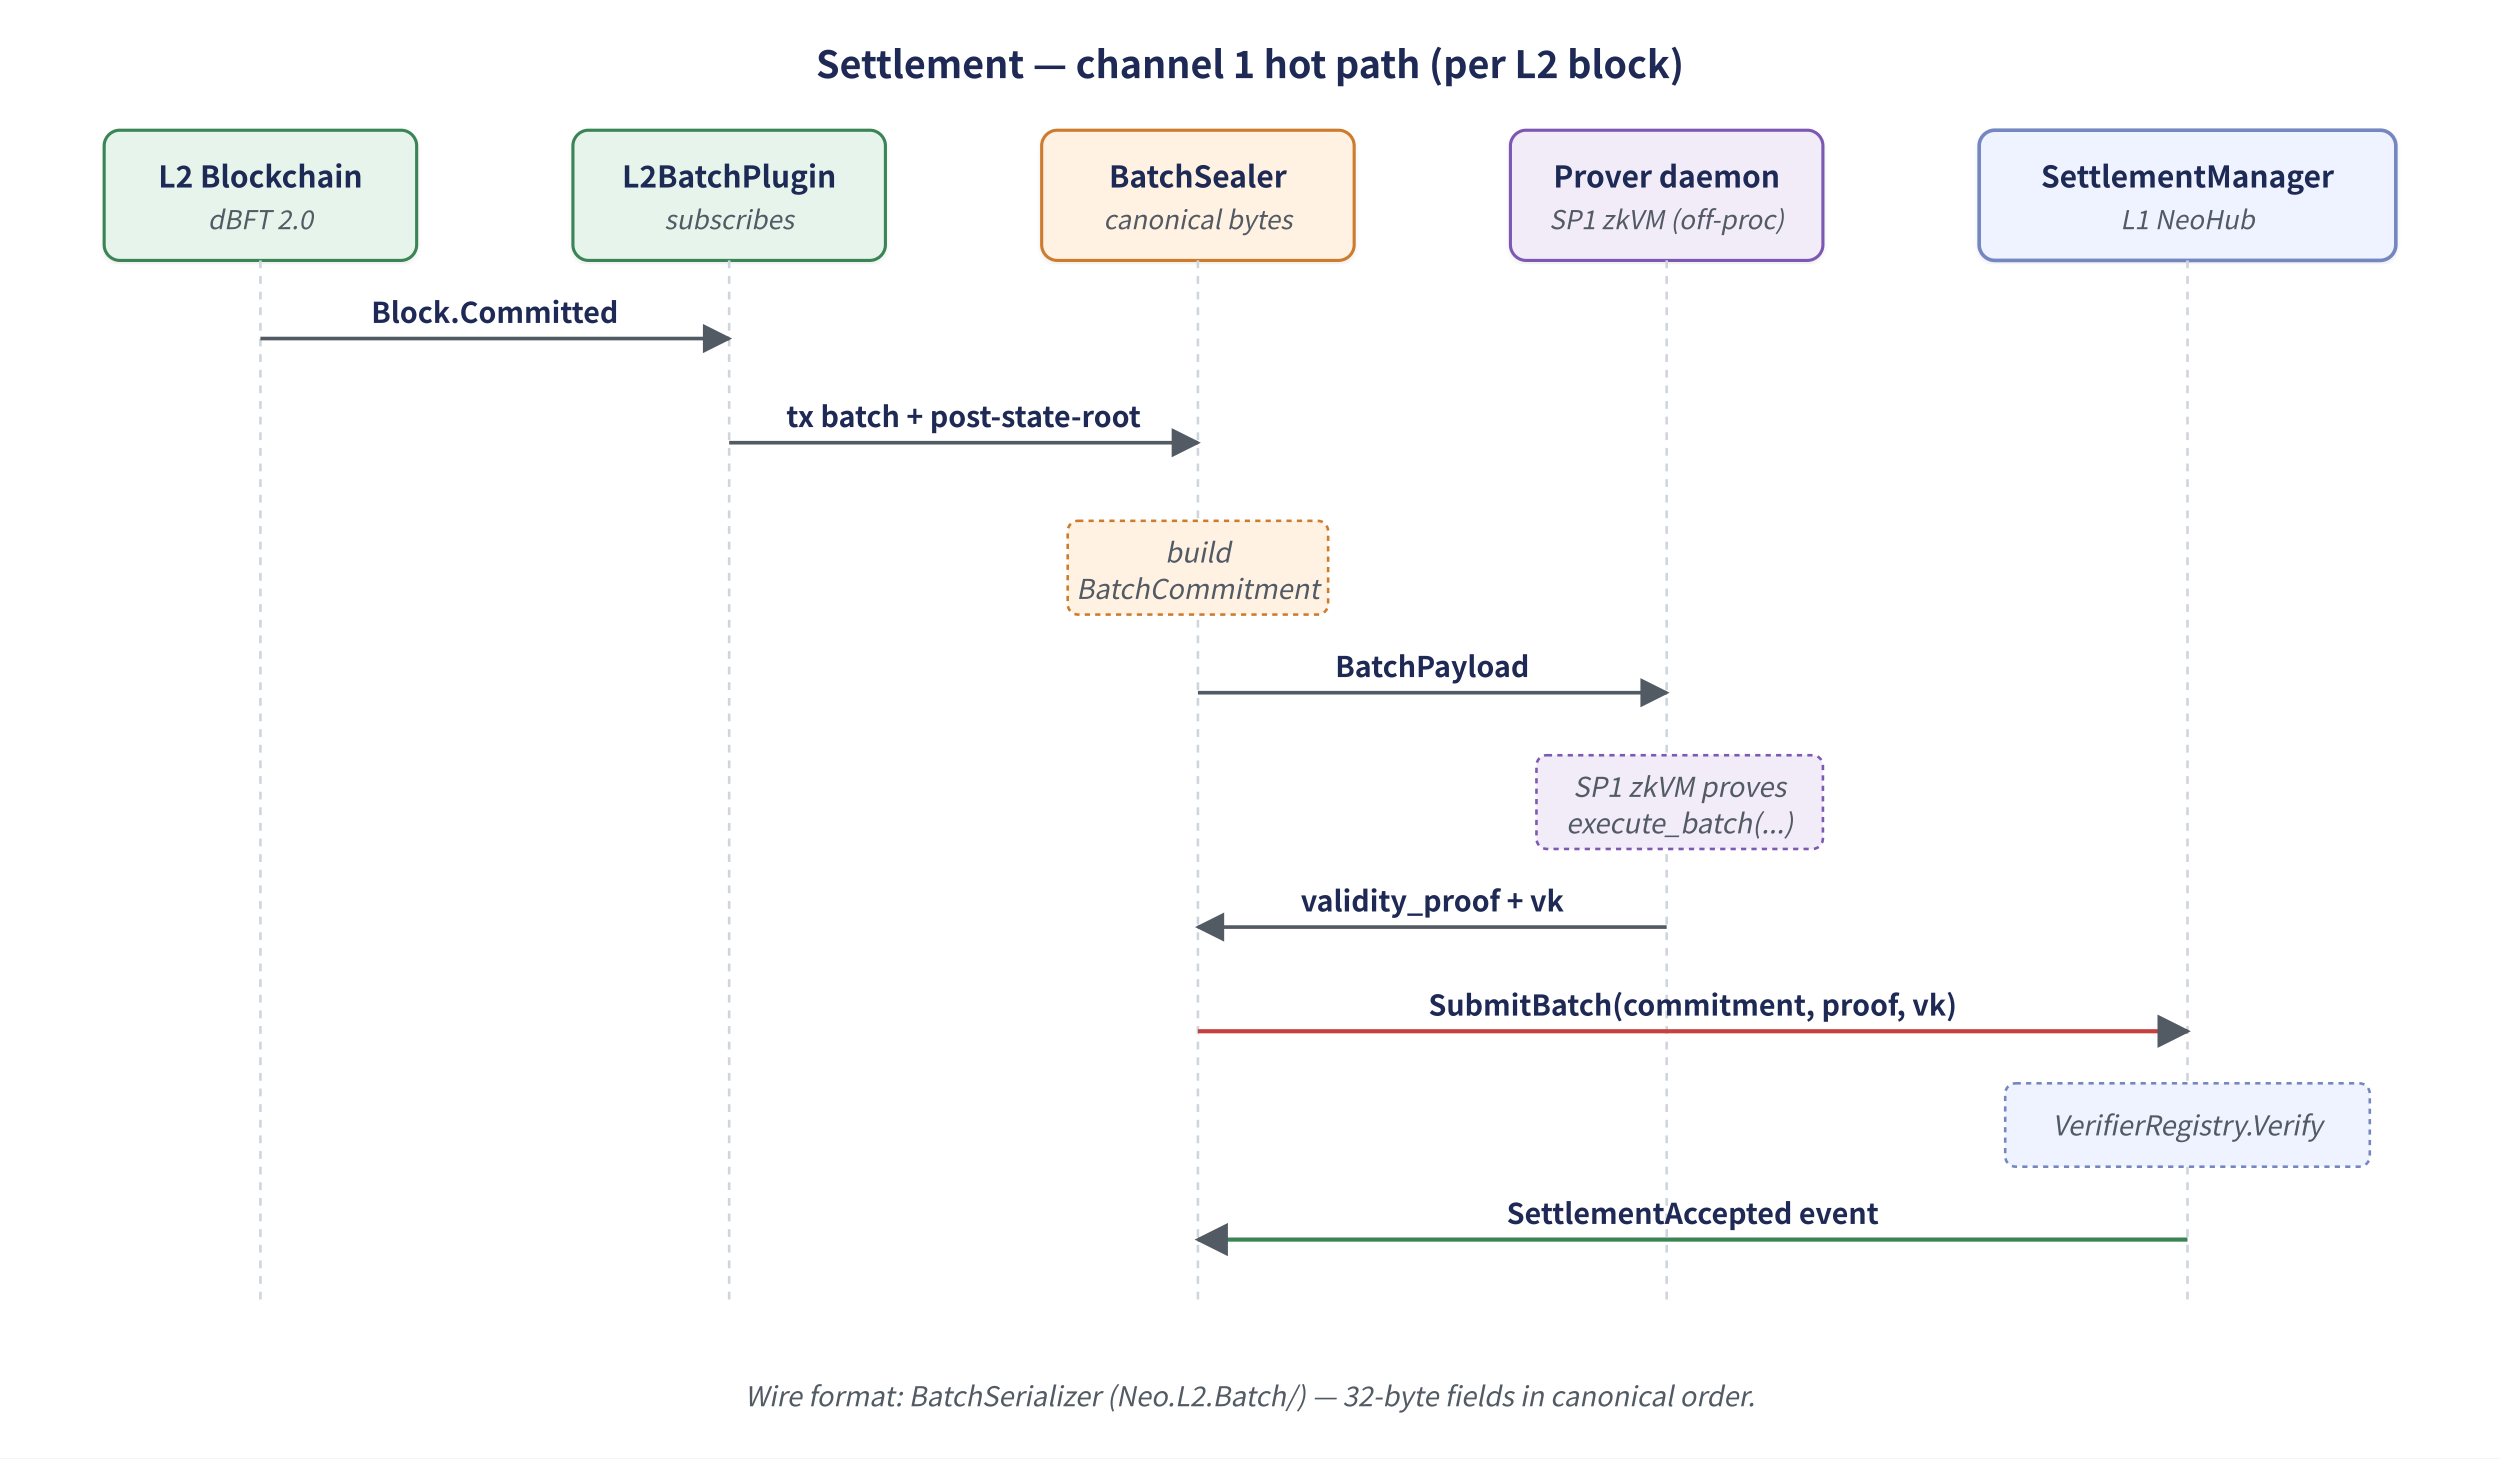
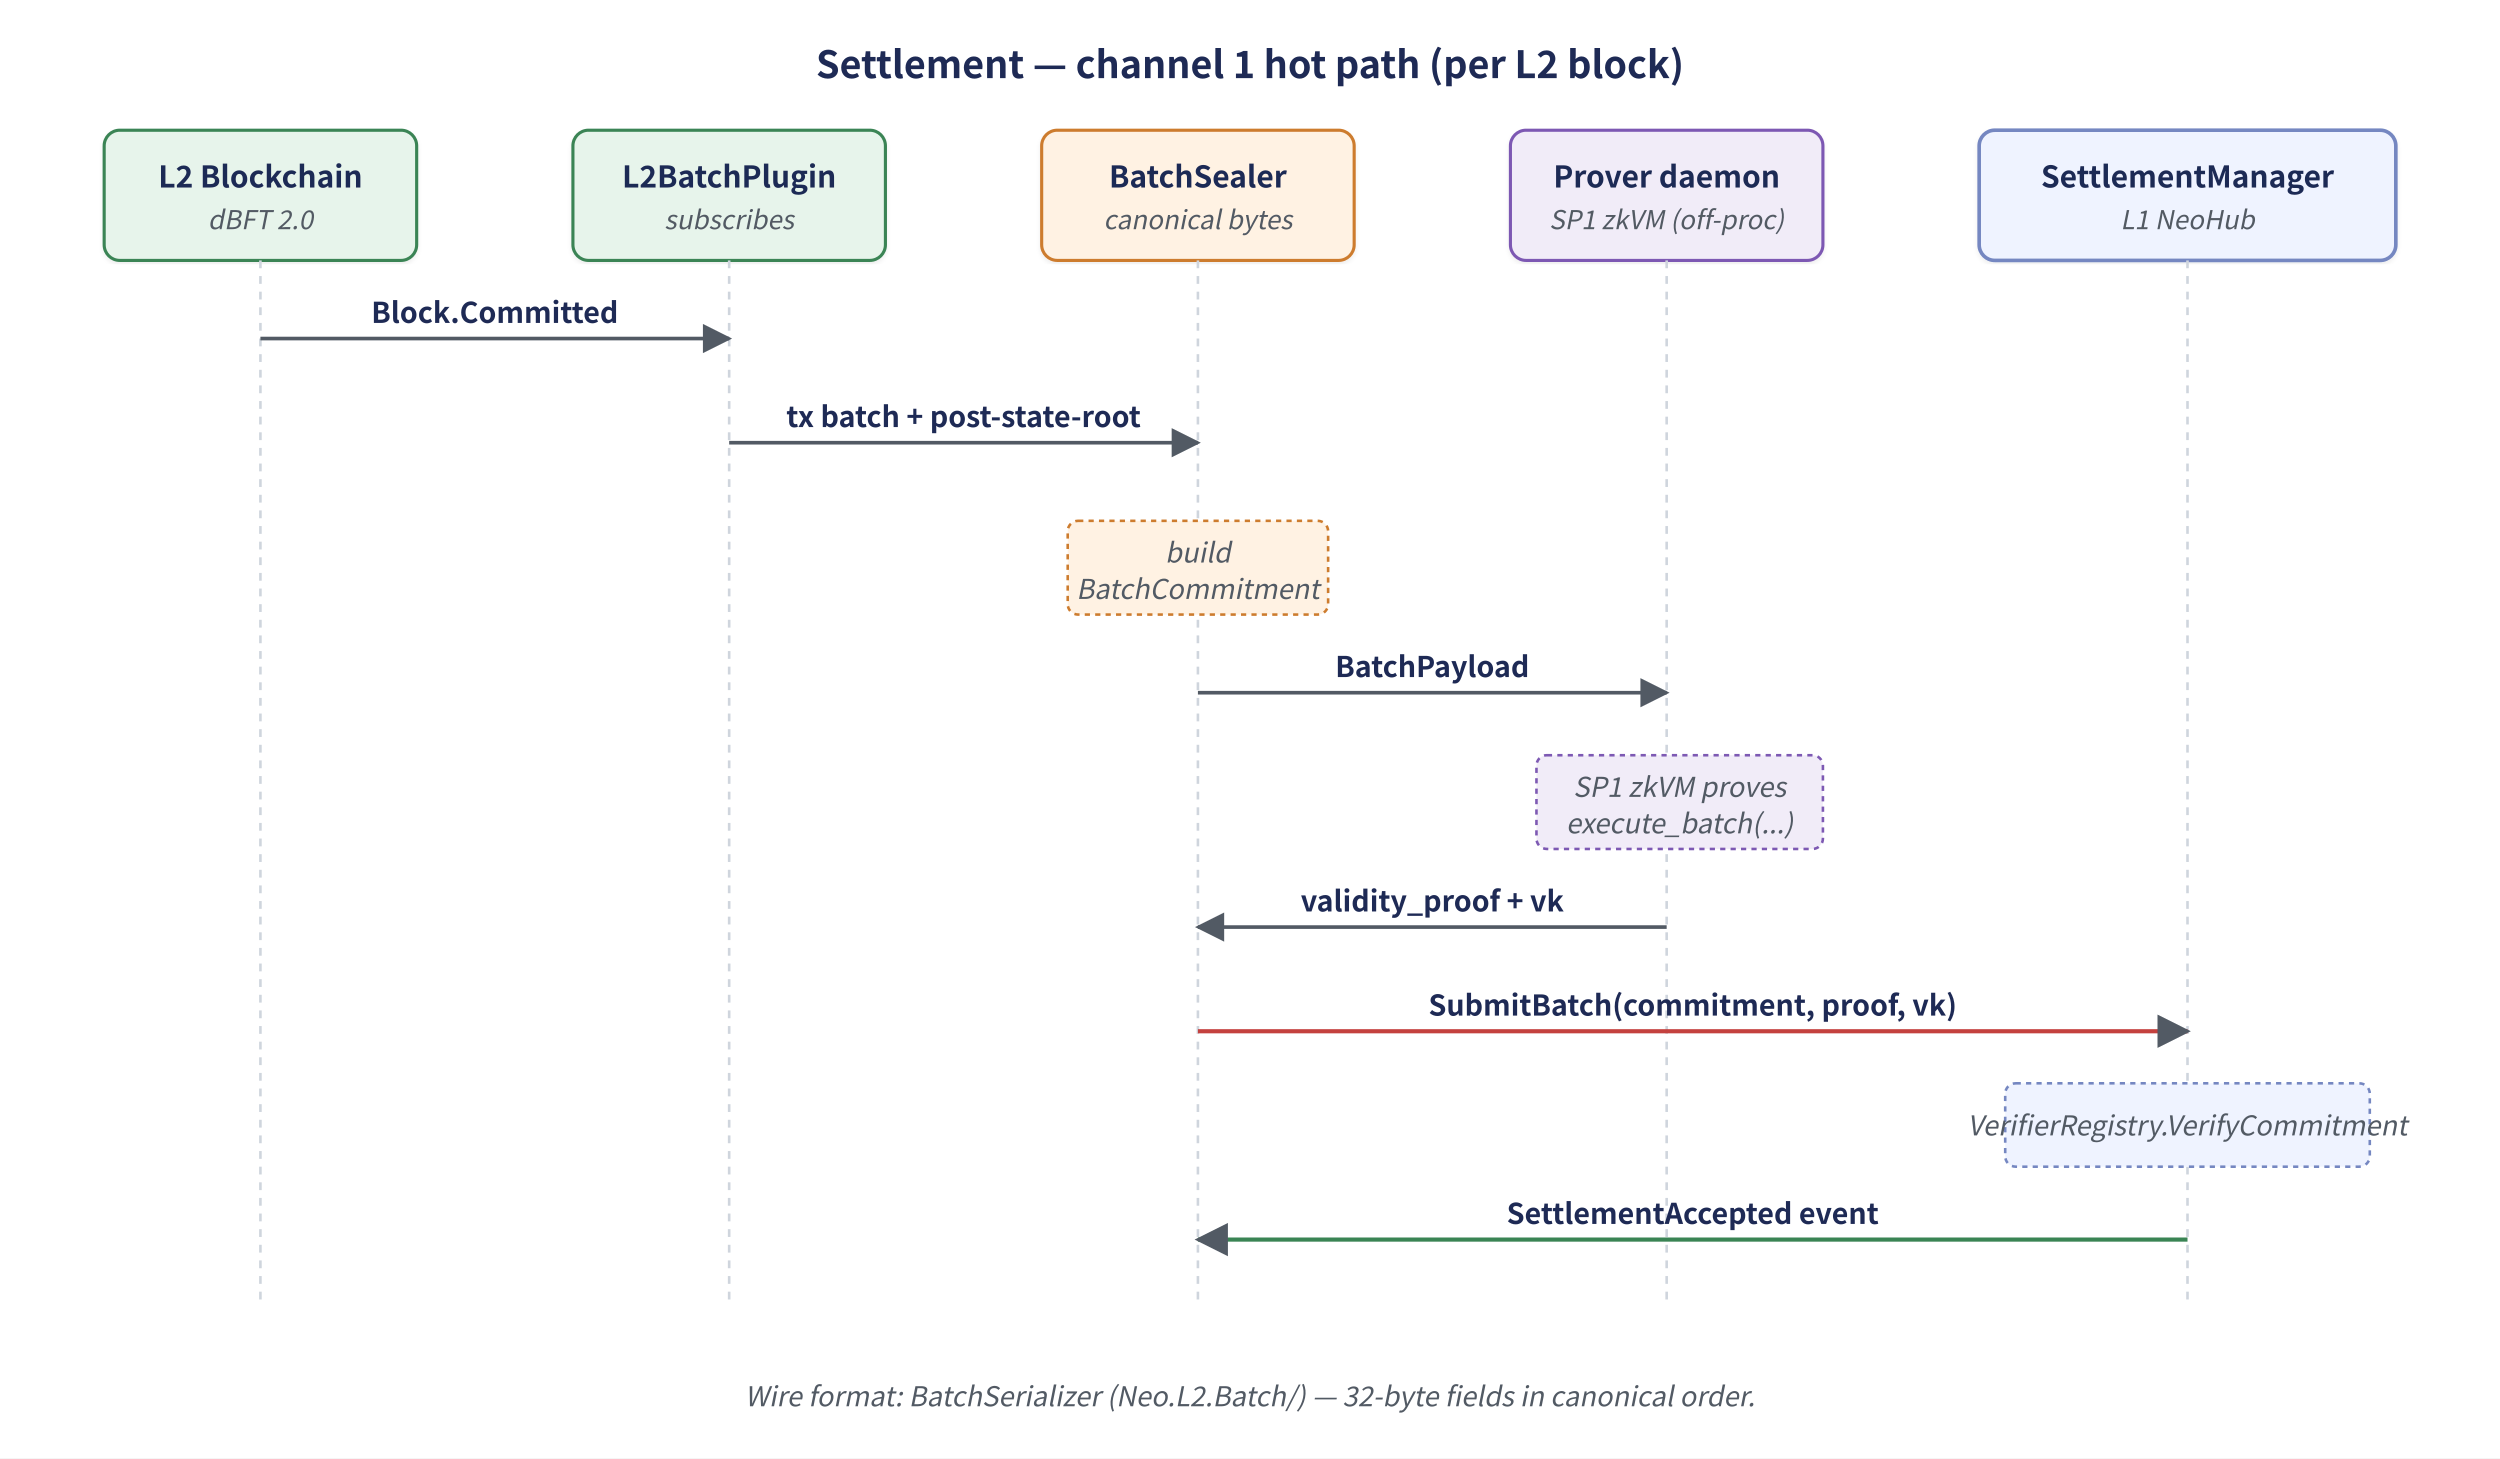
<svg xmlns="http://www.w3.org/2000/svg" viewBox="0 0 960 560" font-family="'Noto Sans CJK SC', -apple-system, BlinkMacSystemFont, 'Segoe UI', Helvetica, Arial, sans-serif" role="img" aria-labelledby="title desc">
  <defs>
    <marker id="arrow" viewBox="0 0 10 10" refX="9" refY="5" markerWidth="8" markerHeight="8" orient="auto">
      <path d="M0,0 L10,5 L0,10 Z" fill="#525a64" />
    </marker>
    <marker id="arrow-back" viewBox="0 0 10 10" refX="1" refY="5" markerWidth="8" markerHeight="8" orient="auto">
      <path d="M10,0 L0,5 L10,10 Z" fill="#525a64" />
    </marker>
    <filter id="card" x="-2%" y="-3%" width="104%" height="106%">
      <feDropShadow dx="0" dy="1" stdDeviation="0.9" flood-color="#000000" flood-opacity="0.07" />
    </filter>
    <style>
      .header     { font-size: 14.5px; font-weight: 700; }
      .actor-t    { font-size: 11.5px; font-weight: 700; fill: #1e2a55; }
      .actor-s    { font-size: 10px; fill: #525a64; font-style: italic; }
      .lifeline   { stroke: #cfd5dd; stroke-width: 1; stroke-dasharray: 3 3; }
      .msg-t      { font-size: 11px; fill: #1e2a55; font-weight: 600; }
      .msg-s      { font-size: 10.5px; fill: #525a64; font-style: italic; }
      .note-t     { font-size: 10.5px; fill: #2d3a48; }
    </style>
  </defs>
  <rect width="960" height="560" fill="#ffffff" />
  <text x="480" y="30" text-anchor="middle" class="header" fill="#1e2a55">Settlement — channel 1 hot path (per L2 block)</text>
  <g filter="url(#card)">
    <rect x="40" y="50" width="120" height="50" rx="6" ry="6" fill="#e7f4eb" stroke="#3a8454" stroke-width="1.2" />
    <text x="100" y="72" text-anchor="middle" class="actor-t" fill="#1d4d2c">L2 Blockchain</text>
    <text x="100" y="88" text-anchor="middle" class="actor-s">dBFT 2.0</text>
  </g>
  <g filter="url(#card)">
    <rect x="220" y="50" width="120" height="50" rx="6" ry="6" fill="#e7f4eb" stroke="#3a8454" stroke-width="1.2" />
    <text x="280" y="72" text-anchor="middle" class="actor-t" fill="#1d4d2c">L2BatchPlugin</text>
    <text x="280" y="88" text-anchor="middle" class="actor-s">subscribes</text>
  </g>
  <g filter="url(#card)">
    <rect x="400" y="50" width="120" height="50" rx="6" ry="6" fill="#fff2e3" stroke="#cd7c2e" stroke-width="1.2" />
    <text x="460" y="72" text-anchor="middle" class="actor-t" fill="#7a4a14">BatchSealer</text>
    <text x="460" y="88" text-anchor="middle" class="actor-s">canonical bytes</text>
  </g>
  <g filter="url(#card)">
    <rect x="580" y="50" width="120" height="50" rx="6" ry="6" fill="#f1ecf8" stroke="#7d59b3" stroke-width="1.2" />
    <text x="640" y="72" text-anchor="middle" class="actor-t" fill="#3e2865">Prover daemon</text>
    <text x="640" y="88" text-anchor="middle" class="actor-s">SP1 zkVM (off-proc)</text>
  </g>
  <g filter="url(#card)">
    <rect x="760" y="50" width="160" height="50" rx="6" ry="6" fill="#eff3ff" stroke="#7587c1" stroke-width="1.4" />
    <text x="840" y="72" text-anchor="middle" class="actor-t" fill="#1e2a55">SettlementManager</text>
    <text x="840" y="88" text-anchor="middle" class="actor-s">L1 NeoHub</text>
  </g>
  <line class="lifeline" x1="100" y1="100" x2="100" y2="500" />
  <line class="lifeline" x1="280" y1="100" x2="280" y2="500" />
  <line class="lifeline" x1="460" y1="100" x2="460" y2="500" />
  <line class="lifeline" x1="640" y1="100" x2="640" y2="500" />
  <line class="lifeline" x1="840" y1="100" x2="840" y2="500" />
  <line x1="100" y1="130" x2="280" y2="130" stroke="#525a64" stroke-width="1.4" marker-end="url(#arrow)" />
  <text x="190" y="124" text-anchor="middle" class="msg-t">Block.Committed</text>
  <line x1="280" y1="170" x2="460" y2="170" stroke="#525a64" stroke-width="1.4" marker-end="url(#arrow)" />
  <text x="370" y="164" text-anchor="middle" class="msg-t">tx batch + post-state-root</text>
  <g>
    <rect x="410" y="200" width="100" height="36" rx="4" ry="4" fill="#fff2e3" stroke="#cd7c2e" stroke-dasharray="2 2" />
    <text x="460" y="216" text-anchor="middle" class="msg-s">build</text>
    <text x="460" y="230" text-anchor="middle" class="msg-s">BatchCommitment</text>
  </g>
  <line x1="460" y1="266" x2="640" y2="266" stroke="#525a64" stroke-width="1.4" marker-end="url(#arrow)" />
  <text x="550" y="260" text-anchor="middle" class="msg-t">BatchPayload</text>
  <g>
    <rect x="590" y="290" width="110" height="36" rx="4" ry="4" fill="#f1ecf8" stroke="#7d59b3" stroke-dasharray="2 2" />
    <text x="645" y="306" text-anchor="middle" class="msg-s">SP1 zkVM proves</text>
    <text x="645" y="320" text-anchor="middle" class="msg-s">execute_batch(...)</text>
  </g>
  <line x1="640" y1="356" x2="460" y2="356" stroke="#525a64" stroke-width="1.4" marker-end="url(#arrow)" />
  <text x="550" y="350" text-anchor="middle" class="msg-t">validity_proof + vk</text>
  <line x1="460" y1="396" x2="840" y2="396" stroke="#c4413e" stroke-width="1.6" marker-end="url(#arrow)" />
  <text x="650" y="390" text-anchor="middle" class="msg-t" fill="#88312e">SubmitBatch(commitment, proof, vk)</text>
  <g>
    <rect x="770" y="416" width="140" height="32" rx="4" ry="4" fill="#eff3ff" stroke="#7587c1" stroke-dasharray="2 2" />
-     <text x="840" y="436" text-anchor="middle" class="msg-s">VerifierRegistry.Verify</text>
+     <text x="840" y="436" text-anchor="middle" class="msg-s">VerifierRegistry.VerifyCommitment</text>
  </g>
  <line x1="840" y1="476" x2="460" y2="476" stroke="#3a8454" stroke-width="1.6" marker-end="url(#arrow)" />
  <text x="650" y="470" text-anchor="middle" class="msg-t" fill="#1d4d2c">SettlementAccepted event</text>
  <text x="480" y="540" text-anchor="middle" class="msg-s" fill="#525a64">Wire format: BatchSerializer (Neo.L2.Batch/) — 32-byte fields in canonical order.</text>
</svg>
